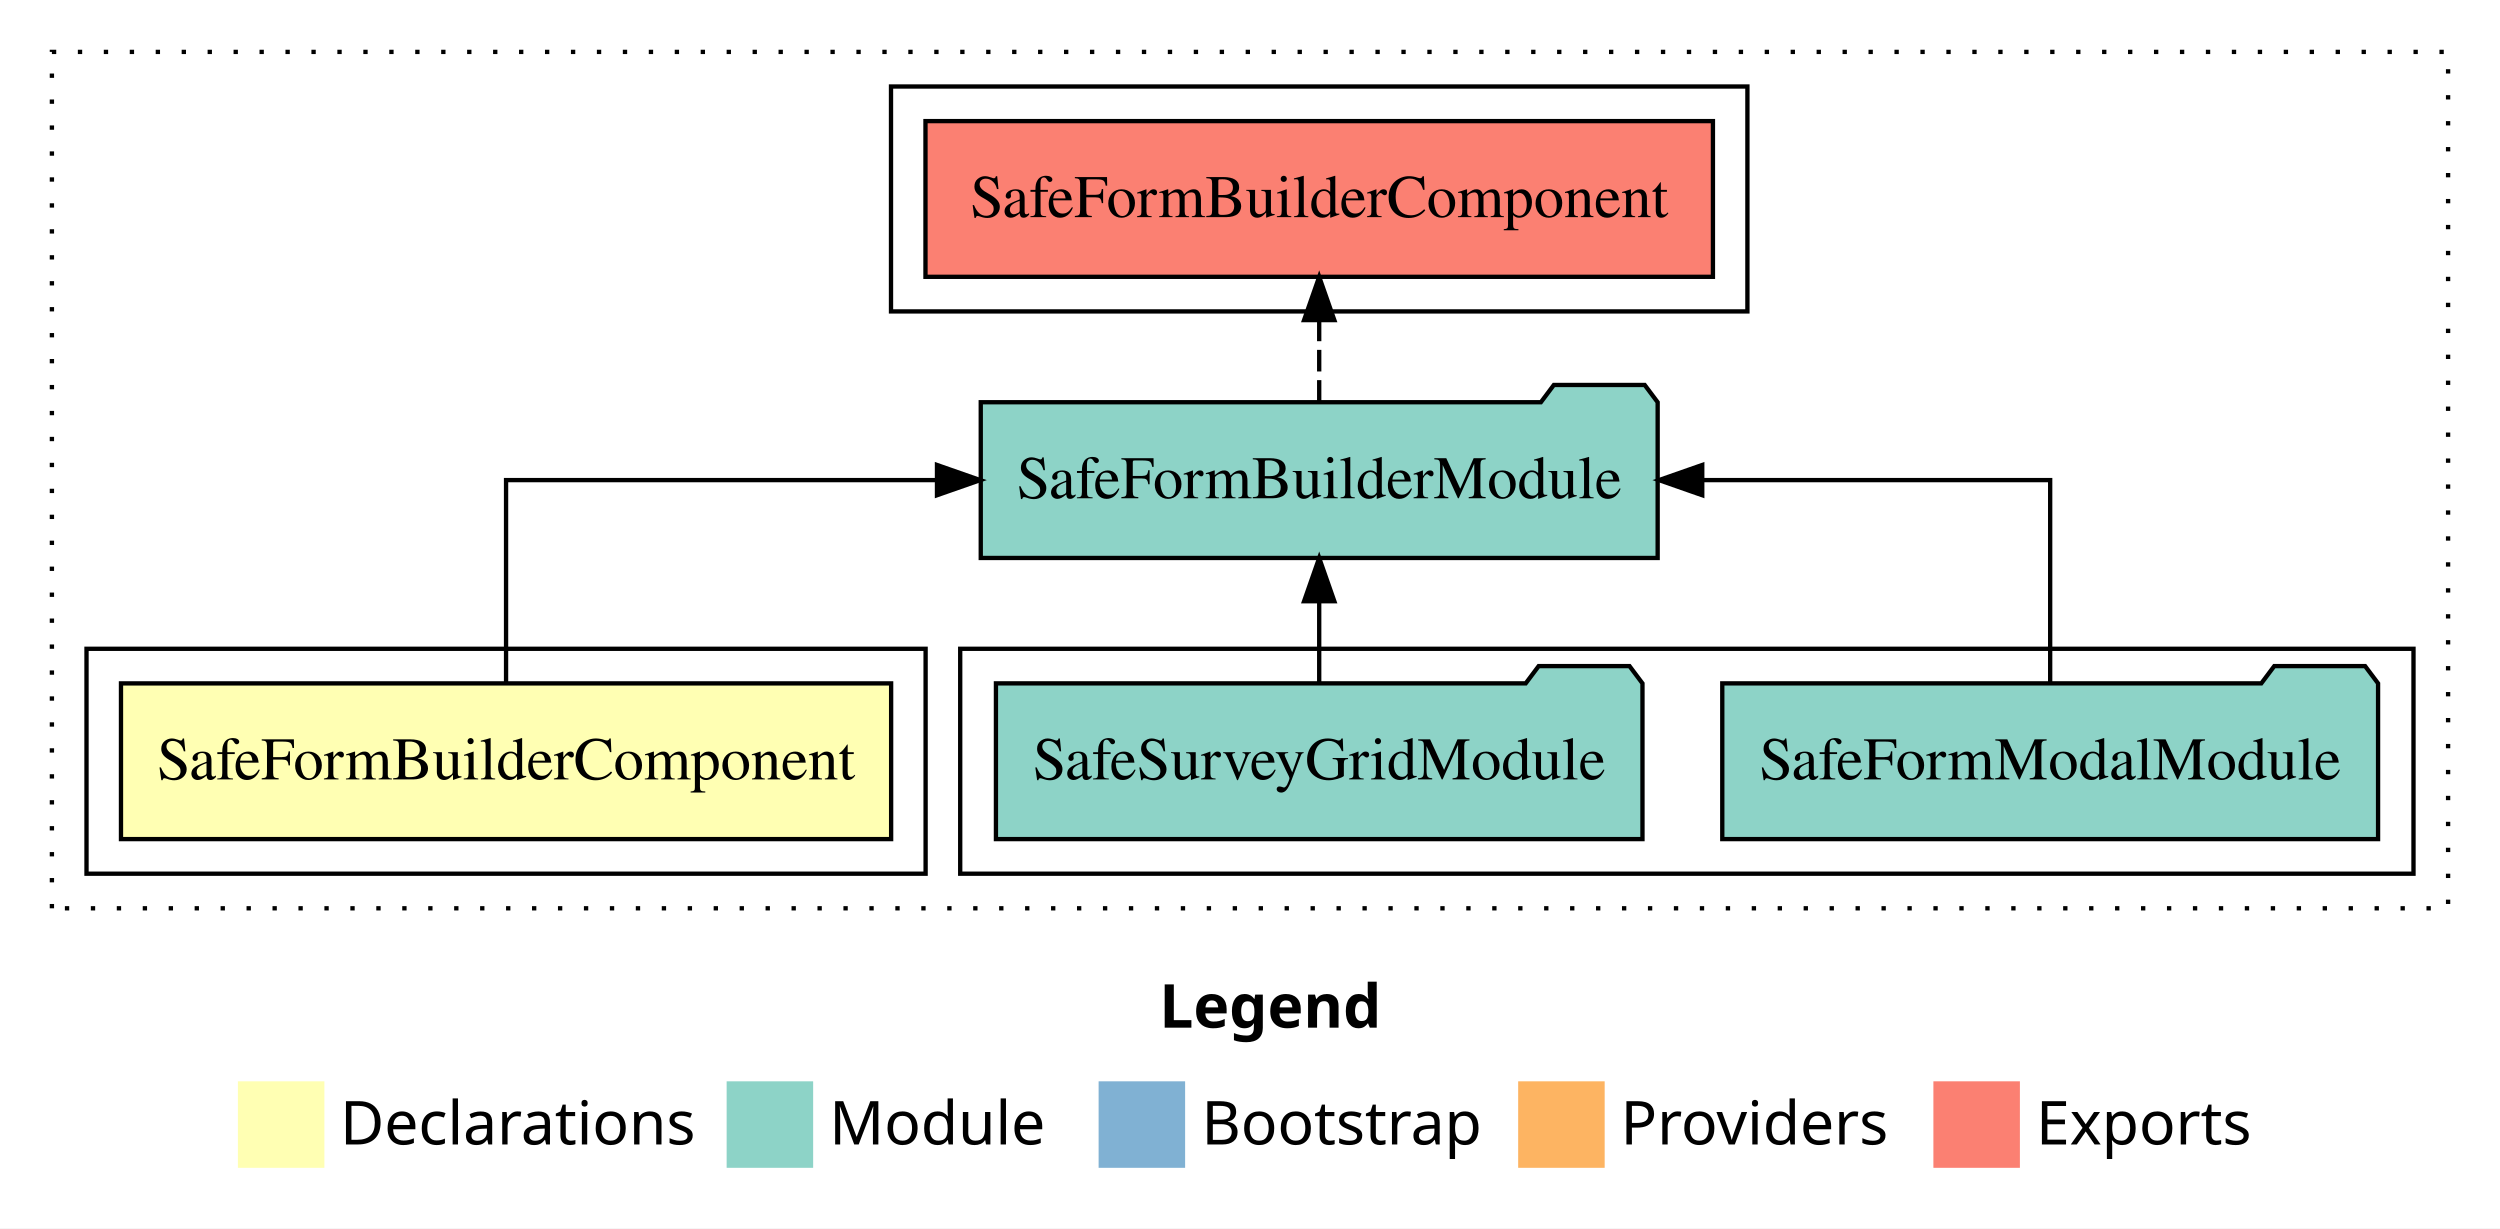
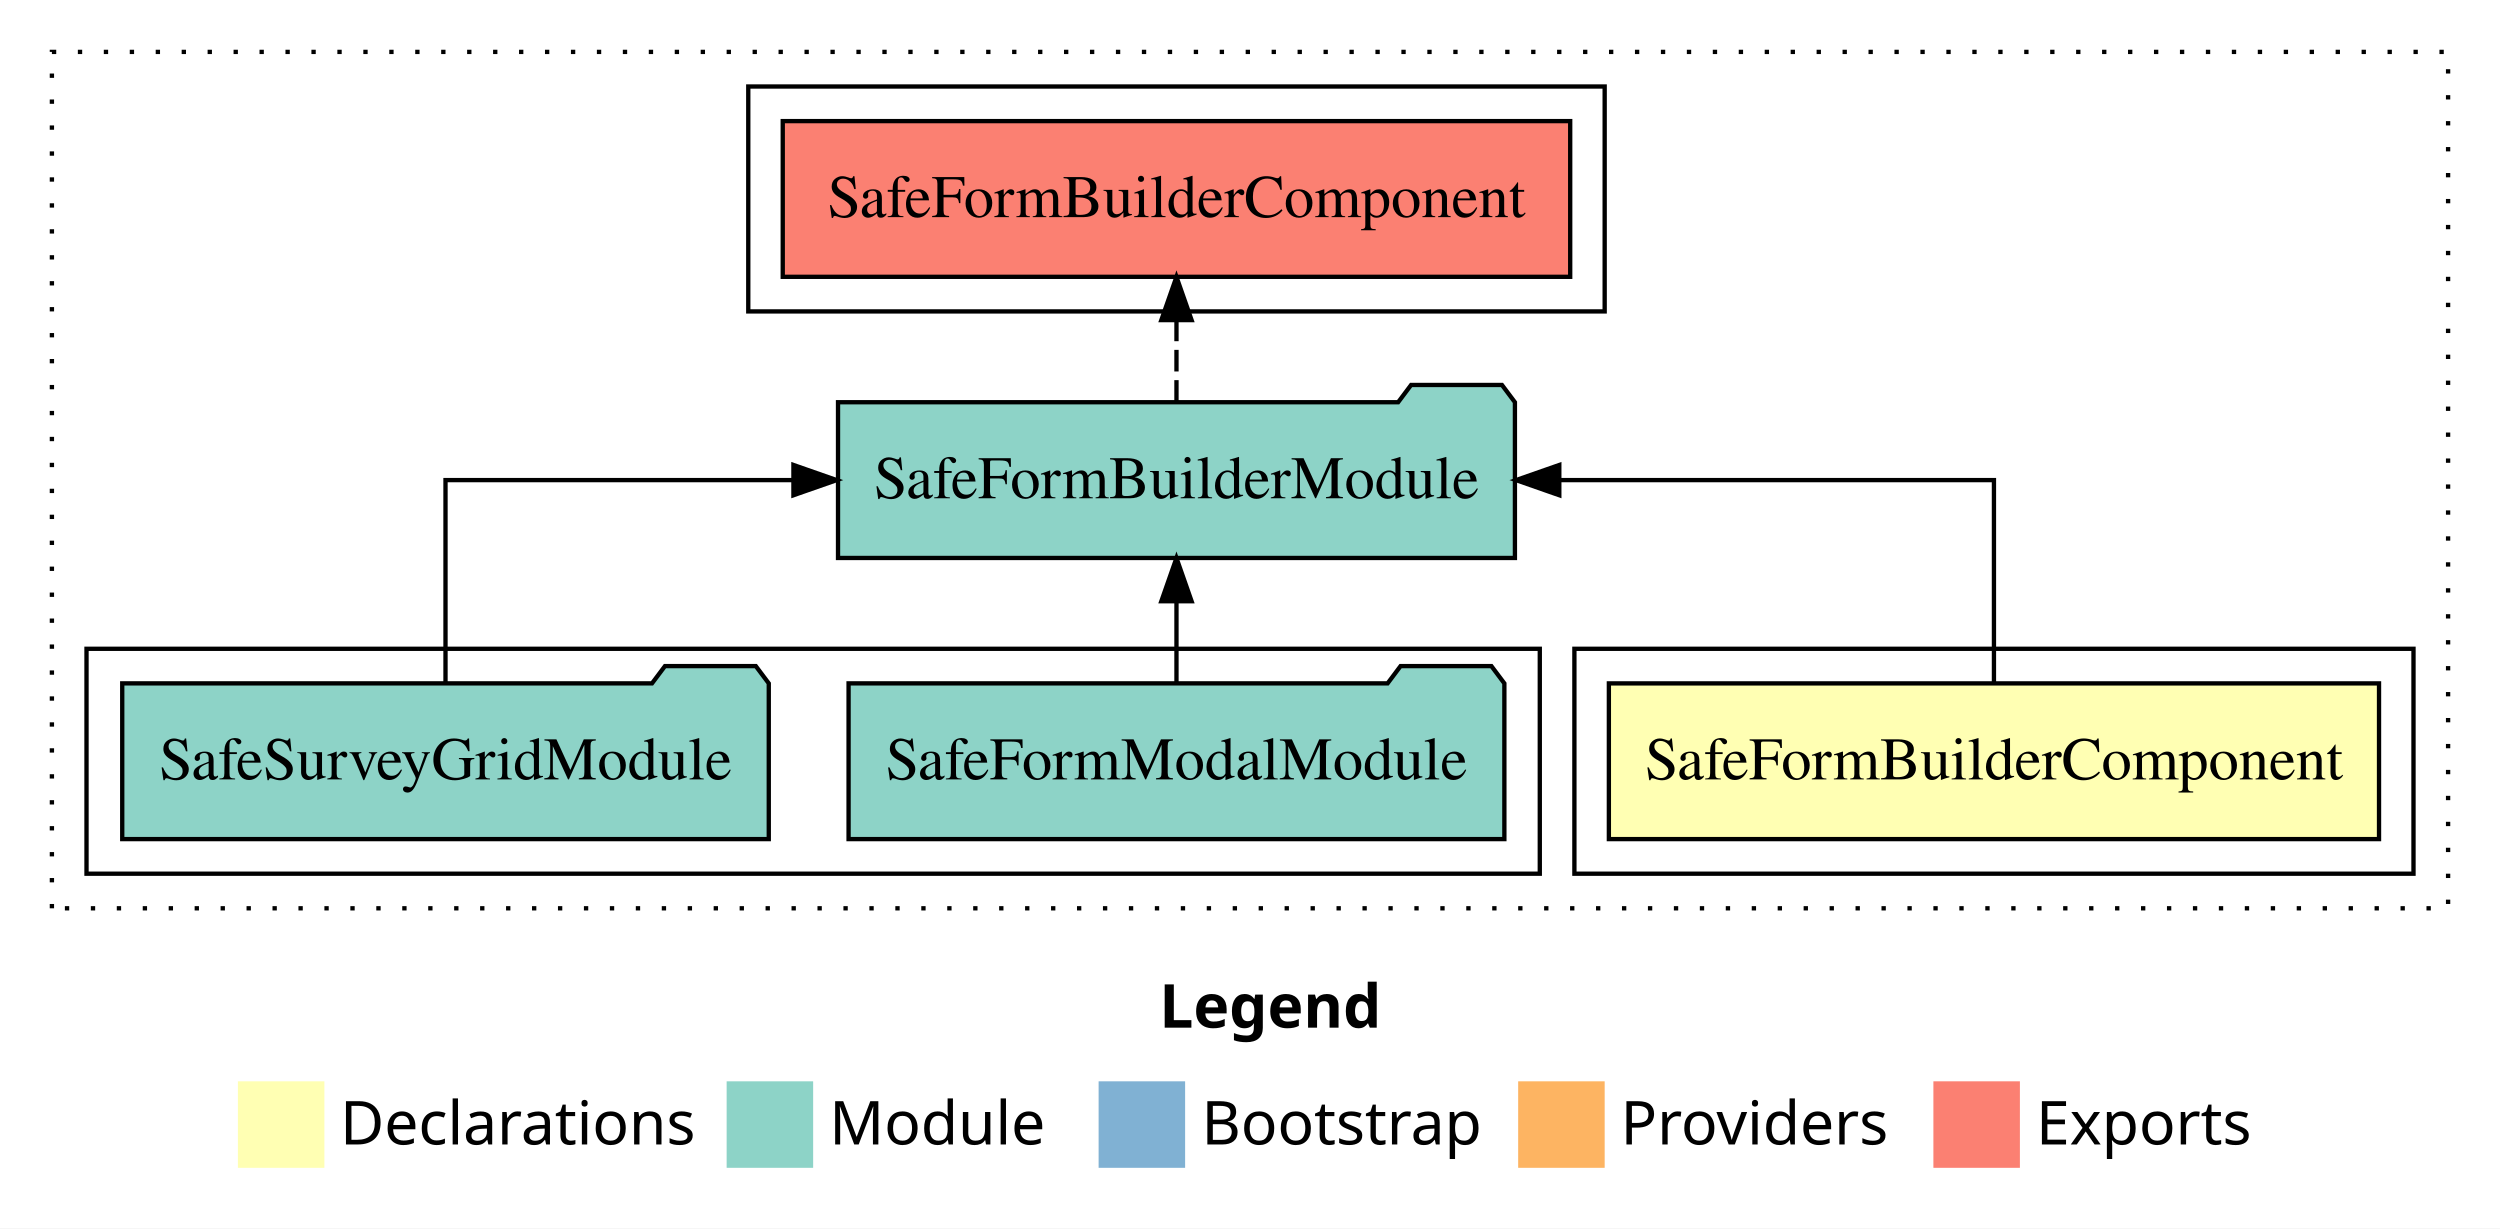
<svg xmlns="http://www.w3.org/2000/svg" width="578pt" height="284pt" viewBox="0.00 0.00 578.00 284.00">
  <g id="graph0" class="graph" transform="scale(1 1) rotate(0) translate(4 280)">
    <polygon fill="white" stroke="transparent" points="-4,4 -4,-280 574,-280 574,4 -4,4" />
    <text text-anchor="start" x="264.01" y="-42.4" font-family="sans-serif" font-weight="bold" font-size="14.00">Legend</text>
    <polygon fill="#ffffb3" stroke="transparent" points="51,-10 51,-30 71,-30 71,-10 51,-10" />
    <text text-anchor="start" x="74.63" y="-15.4" font-family="sans-serif" font-size="14.00">  Declarations</text>
    <polygon fill="#8dd3c7" stroke="transparent" points="164,-10 164,-30 184,-30 184,-10 164,-10" />
    <text text-anchor="start" x="187.73" y="-15.4" font-family="sans-serif" font-size="14.00">  Module</text>
    <polygon fill="#80b1d3" stroke="transparent" points="250,-10 250,-30 270,-30 270,-10 250,-10" />
    <text text-anchor="start" x="273.78" y="-15.4" font-family="sans-serif" font-size="14.00">  Bootstrap</text>
    <polygon fill="#fdb462" stroke="transparent" points="347,-10 347,-30 367,-30 367,-10 347,-10" />
    <text text-anchor="start" x="370.67" y="-15.4" font-family="sans-serif" font-size="14.00">  Providers</text>
    <polygon fill="#fb8072" stroke="transparent" points="443,-10 443,-30 463,-30 463,-10 443,-10" />
    <text text-anchor="start" x="466.73" y="-15.4" font-family="sans-serif" font-size="14.00">  Exports</text>
    <g id="clust1" class="cluster">
      <polygon fill="none" stroke="black" stroke-dasharray="1,5" points="8,-70 8,-268 562,-268 562,-70 8,-70" />
    </g>
-     <g id="clust4" class="cluster">
-       <polygon fill="none" stroke="black" points="218,-78 218,-130 554,-130 554,-78 218,-78" />
-     </g>
    <g id="clust2" class="cluster">
-       <polygon fill="none" stroke="black" points="16,-78 16,-130 210,-130 210,-78 16,-78" />
+       <polygon fill="none" stroke="black" points="360,-78 360,-130 554,-130 554,-78 360,-78" />
    </g>
    <g id="clust5" class="cluster">
-       <polygon fill="none" stroke="black" points="202,-208 202,-260 400,-260 400,-208 202,-208" />
+       <polygon fill="none" stroke="black" points="169,-208 169,-260 367,-260 367,-208 169,-208" />
+     </g>
+     <g id="clust4" class="cluster">
+       <polygon fill="none" stroke="black" points="16,-78 16,-130 352,-130 352,-78 16,-78" />
    </g>
    <g id="node1" class="node">
-       <polygon fill="#ffffb3" stroke="black" points="202.03,-122 23.97,-122 23.97,-86 202.03,-86 202.03,-122" />
-       <text text-anchor="middle" x="113" y="-99.8" font-family="Times,serif" font-size="14.00">SafeFormBuilderComponent</text>
+       <polygon fill="#ffffb3" stroke="black" points="546.03,-122 367.97,-122 367.97,-86 546.03,-86 546.03,-122" />
+       <text text-anchor="middle" x="457" y="-99.8" font-family="Times,serif" font-size="14.00">SafeFormBuilderComponent</text>
    </g>
    <g id="node2" class="node">
-       <polygon fill="#8dd3c7" stroke="black" points="379.25,-187 376.25,-191 355.25,-191 352.25,-187 222.75,-187 222.75,-151 379.25,-151 379.25,-187" />
-       <text text-anchor="middle" x="301" y="-164.8" font-family="Times,serif" font-size="14.00">SafeFormBuilderModule</text>
+       <polygon fill="#8dd3c7" stroke="black" points="346.25,-187 343.25,-191 322.25,-191 319.25,-187 189.75,-187 189.75,-151 346.25,-151 346.25,-187" />
+       <text text-anchor="middle" x="268" y="-164.8" font-family="Times,serif" font-size="14.00">SafeFormBuilderModule</text>
    </g>
    <g id="edge1" class="edge">
-       <path fill="none" stroke="black" d="M113,-122.11C113,-141.34 113,-169 113,-169 113,-169 212.63,-169 212.63,-169" />
-       <polygon fill="black" stroke="black" points="212.63,-172.5 222.63,-169 212.63,-165.5 212.63,-172.5" />
+       <path fill="none" stroke="black" d="M457,-122.11C457,-141.34 457,-169 457,-169 457,-169 356.51,-169 356.51,-169" />
+       <polygon fill="black" stroke="black" points="356.51,-165.5 346.51,-169 356.51,-172.5 356.51,-165.5" />
    </g>
    <g id="node5" class="node">
-       <polygon fill="#fb8072" stroke="black" points="392.03,-252 209.97,-252 209.97,-216 392.03,-216 392.03,-252" />
-       <text text-anchor="middle" x="301" y="-229.8" font-family="Times,serif" font-size="14.00">SafeFormBuilderComponent </text>
+       <polygon fill="#fb8072" stroke="black" points="359.03,-252 176.97,-252 176.97,-216 359.03,-216 359.03,-252" />
+       <text text-anchor="middle" x="268" y="-229.8" font-family="Times,serif" font-size="14.00">SafeFormBuilderComponent </text>
    </g>
    <g id="edge4" class="edge">
-       <path fill="none" stroke="black" stroke-dasharray="5,2" d="M301,-187.11C301,-187.11 301,-205.99 301,-205.99" />
-       <polygon fill="black" stroke="black" points="297.5,-205.99 301,-215.99 304.5,-205.99 297.5,-205.99" />
+       <path fill="none" stroke="black" stroke-dasharray="5,2" d="M268,-187.11C268,-187.11 268,-205.99 268,-205.99" />
+       <polygon fill="black" stroke="black" points="264.5,-205.99 268,-215.99 271.5,-205.99 264.5,-205.99" />
    </g>
    <g id="node3" class="node">
-       <polygon fill="#8dd3c7" stroke="black" points="545.81,-122 542.81,-126 521.81,-126 518.81,-122 394.19,-122 394.19,-86 545.81,-86 545.81,-122" />
-       <text text-anchor="middle" x="470" y="-99.8" font-family="Times,serif" font-size="14.00">SafeFormModalModule</text>
+       <polygon fill="#8dd3c7" stroke="black" points="343.81,-122 340.81,-126 319.81,-126 316.81,-122 192.19,-122 192.19,-86 343.81,-86 343.81,-122" />
+       <text text-anchor="middle" x="268" y="-99.8" font-family="Times,serif" font-size="14.00">SafeFormModalModule</text>
    </g>
    <g id="edge2" class="edge">
-       <path fill="none" stroke="black" d="M470,-122.11C470,-141.34 470,-169 470,-169 470,-169 389.56,-169 389.56,-169" />
-       <polygon fill="black" stroke="black" points="389.56,-165.5 379.56,-169 389.56,-172.5 389.56,-165.5" />
+       <path fill="none" stroke="black" d="M268,-122.11C268,-122.11 268,-140.99 268,-140.99" />
+       <polygon fill="black" stroke="black" points="264.5,-140.99 268,-150.99 271.5,-140.99 264.5,-140.99" />
    </g>
    <g id="node4" class="node">
-       <polygon fill="#8dd3c7" stroke="black" points="375.74,-122 372.74,-126 351.74,-126 348.74,-122 226.26,-122 226.26,-86 375.74,-86 375.74,-122" />
-       <text text-anchor="middle" x="301" y="-99.8" font-family="Times,serif" font-size="14.00">SafeSurveyGridModule</text>
+       <polygon fill="#8dd3c7" stroke="black" points="173.74,-122 170.74,-126 149.74,-126 146.74,-122 24.26,-122 24.26,-86 173.74,-86 173.74,-122" />
+       <text text-anchor="middle" x="99" y="-99.8" font-family="Times,serif" font-size="14.00">SafeSurveyGridModule</text>
    </g>
    <g id="edge3" class="edge">
-       <path fill="none" stroke="black" d="M301,-122.11C301,-122.11 301,-140.99 301,-140.99" />
-       <polygon fill="black" stroke="black" points="297.5,-140.99 301,-150.99 304.5,-140.99 297.5,-140.99" />
+       <path fill="none" stroke="black" d="M99,-122.11C99,-141.34 99,-169 99,-169 99,-169 179.44,-169 179.44,-169" />
+       <polygon fill="black" stroke="black" points="179.44,-172.5 189.44,-169 179.44,-165.5 179.44,-172.5" />
    </g>
  </g>
</svg>
